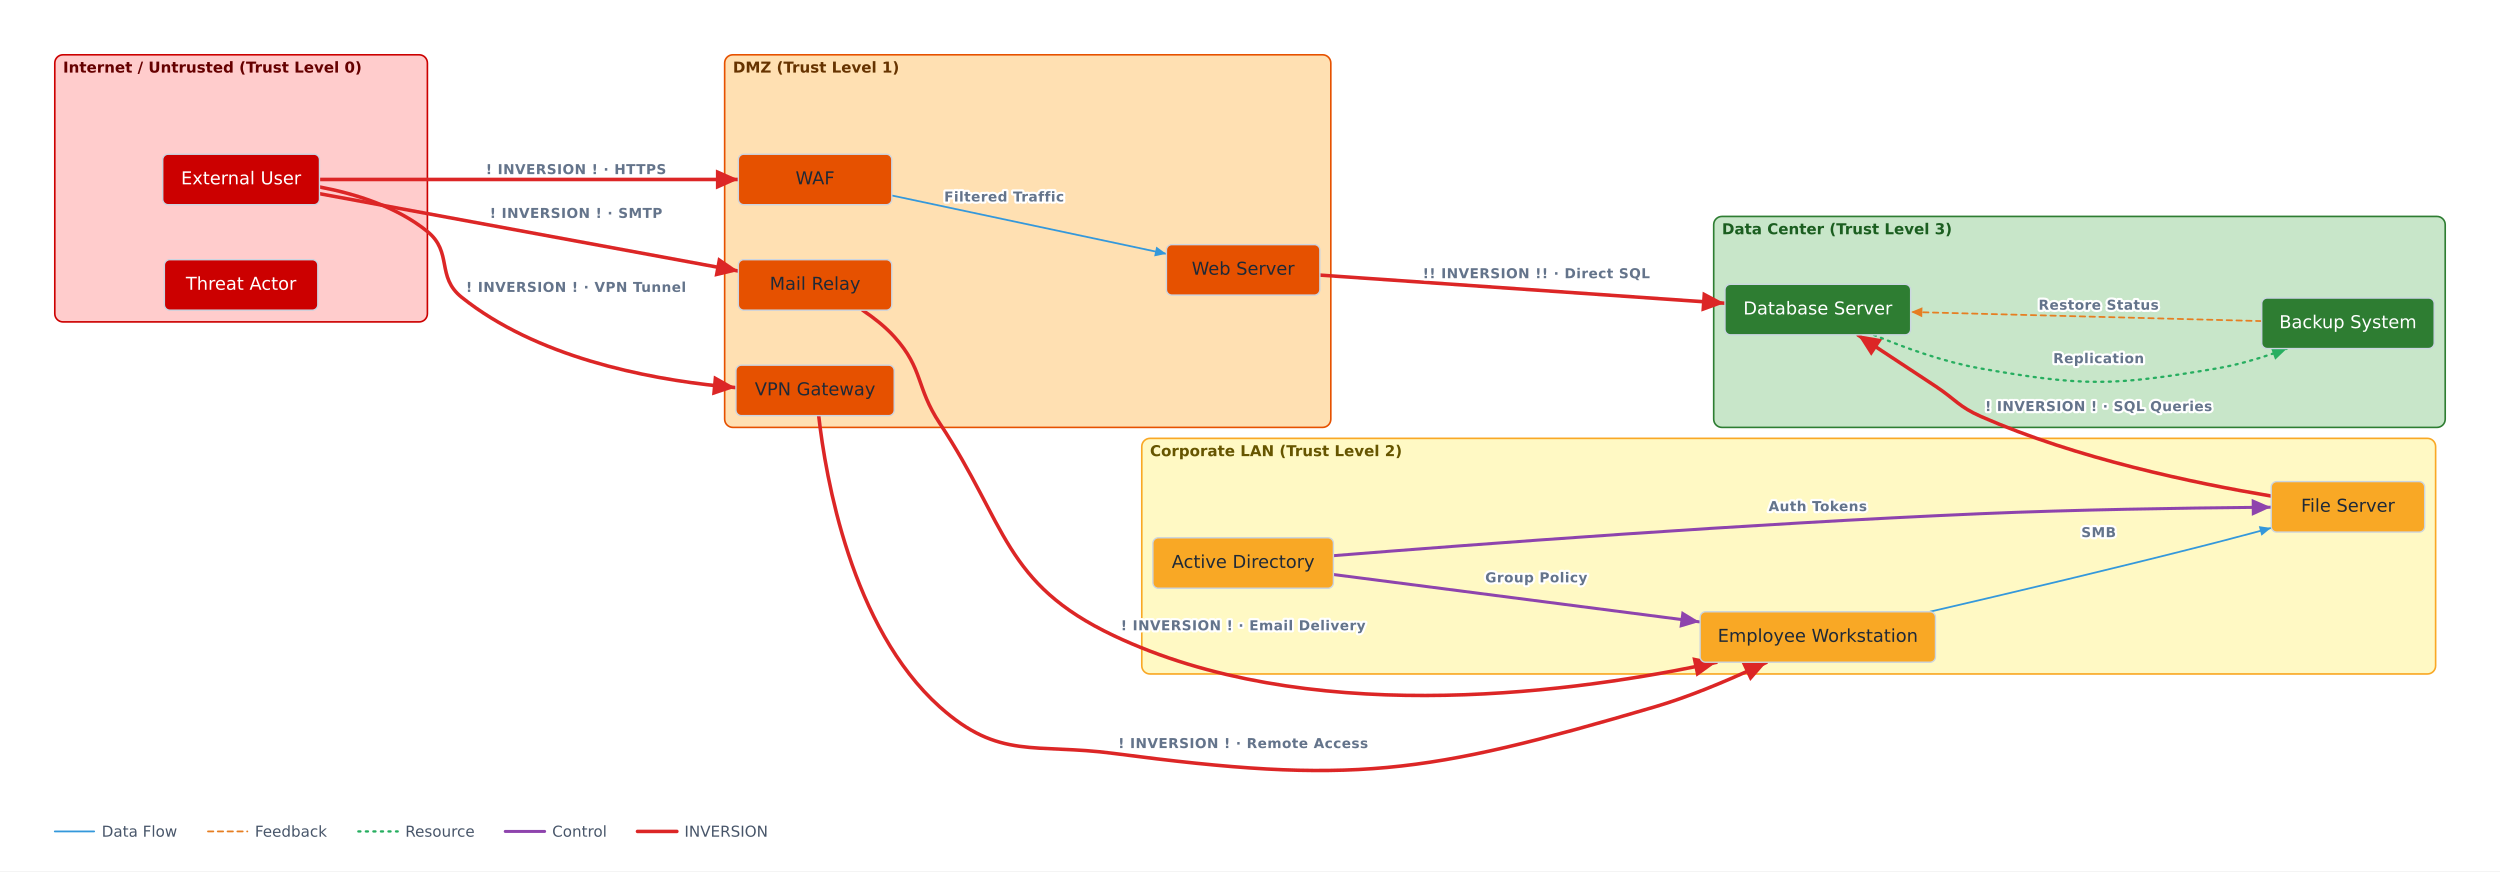
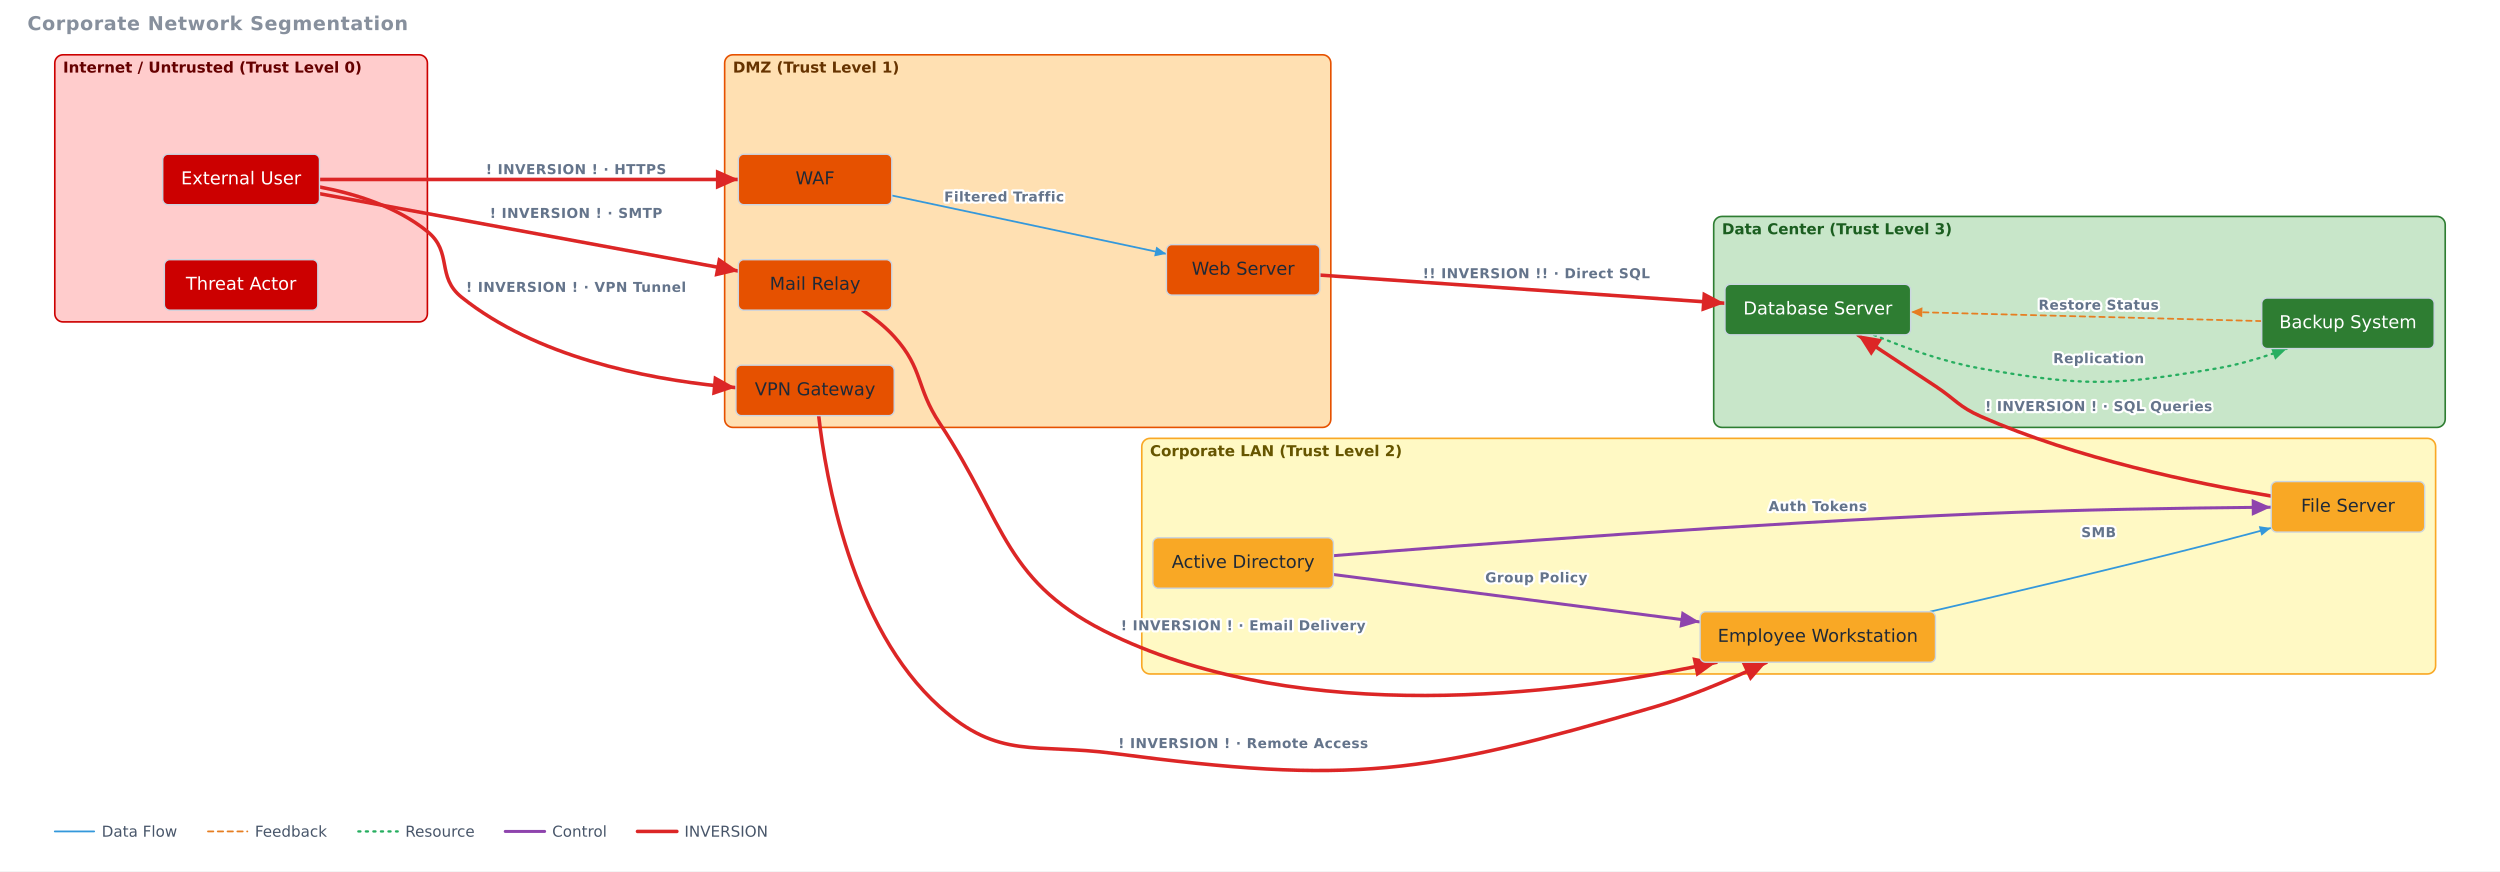
<svg xmlns="http://www.w3.org/2000/svg" width="1825" height="636" viewBox="-40 -32 1825 636" preserveAspectRatio="xMidYMid meet" class="usv-svg usv-privilegegradient" data-usv-engine="svg" data-usv-module="privilegegradient" data-usv-theme="sv_minimal">
  <defs>
    <marker id="usv-arrow-0" viewBox="0 0 10 10" refX="9" refY="5" markerWidth="7" markerHeight="7" orient="auto-start-reverse">
      <path d="M 0 1 L 9 5 L 0 9 z" fill="#dc2626" />
    </marker>
    <marker id="usv-arrow-1" viewBox="0 0 10 10" refX="9" refY="5" markerWidth="7" markerHeight="7" orient="auto-start-reverse">
      <path d="M 0 1 L 9 5 L 0 9 z" fill="#3498db" />
    </marker>
    <marker id="usv-arrow-2" viewBox="0 0 10 10" refX="9" refY="5" markerWidth="7" markerHeight="7" orient="auto-start-reverse">
      <path d="M 0 1 L 9 5 L 0 9 z" fill="#8e44ad" />
    </marker>
    <marker id="usv-arrow-3" viewBox="0 0 10 10" refX="9" refY="5" markerWidth="7" markerHeight="7" orient="auto-start-reverse">
      <path d="M 0 1 L 9 5 L 0 9 z" fill="#27ae60" />
    </marker>
    <marker id="usv-arrow-4" viewBox="0 0 10 10" refX="9" refY="5" markerWidth="7" markerHeight="7" orient="auto-start-reverse">
      <path d="M 0 1 L 9 5 L 0 9 z" fill="#e67e22" />
    </marker>
  </defs>
  <style type="text/css">
.usv-privilegegradient text { font-family: DejaVu Sans; }
</style>
  <rect x="-40" y="-32" width="1825" height="636" rx="0" fill="#ffffff" stroke="none" stroke-width="0" />
  <g class="usv-cluster" data-cluster-id="internet" data-label="Internet / Untrusted (Trust Level 0)" data-trust-level="0" data-zone="internet">
    <rect x="0" y="8" width="272" height="195" rx="6" fill="#ffcccc" stroke="#cc0000" stroke-width="1.2" />
    <text x="6" y="21" text-anchor="start" font-size="11" fill="#660000" font-weight="bold">Internet / Untrusted (Trust Level 0)</text>
  </g>
  <g class="usv-cluster" data-cluster-id="dmz" data-label="DMZ (Trust Level 1)" data-trust-level="1" data-zone="dmz">
    <rect x="489" y="8" width="442.5" height="272" rx="6" fill="#ffe0b2" stroke="#e65100" stroke-width="1.2" />
    <text x="495" y="21" text-anchor="start" font-size="11" fill="#663300" font-weight="bold">DMZ (Trust Level 1)</text>
  </g>
  <g class="usv-cluster" data-cluster-id="corporate" data-label="Corporate LAN (Trust Level 2)" data-trust-level="2" data-zone="corporate">
    <rect x="793.5" y="288" width="944.5" height="172" rx="6" fill="#fff9c4" stroke="#f9a825" stroke-width="1.2" />
    <text x="799.5" y="301" text-anchor="start" font-size="11" fill="#665500" font-weight="bold">Corporate LAN (Trust Level 2)</text>
  </g>
  <g class="usv-cluster" data-cluster-id="datacenter" data-label="Data Center (Trust Level 3)" data-trust-level="3" data-zone="datacenter">
    <rect x="1211" y="126" width="534" height="154" rx="6" fill="#c8e6c9" stroke="#2e7d32" stroke-width="1.2" />
    <text x="1217" y="139" text-anchor="start" font-size="11" fill="#1b5e20" font-weight="bold">Data Center (Trust Level 3)</text>
  </g>
  <g class="usv-edge usv-edge--inversion" data-from="ext_user" data-inversion="true" data-severity="medium" data-to="waf" data-trust-gap="1" data-type="data">
    <path d="M 193.24 99 C 270.09 99 407.64 99 488.88 99 L 498.98 99" fill="none" stroke="#dc2626" stroke-width="2.6" stroke-linecap="round" marker-end="url(#usv-arrow-0)" />
  </g>
  <g class="usv-edge usv-edge--data" data-from="waf" data-to="web_server" data-type="data">
    <path d="M 611.15 110.73 C 664.42 122.05 745.09 139.2 801.46 151.18 L 811.34 153.28" fill="none" stroke="#3498db" stroke-width="1.3" stroke-linecap="round" marker-end="url(#usv-arrow-1)" />
  </g>
  <g class="usv-edge usv-edge--inversion" data-from="ext_user" data-inversion="true" data-severity="medium" data-to="vpn_gateway" data-trust-gap="1" data-type="data">
    <path d="M 193.29 104.49 C 219.54 109.47 249.8 118.96 272 137 C 290.67 152.17 278.22 169.98 297 185 C 351.2 228.36 430.42 244.24 486.55 249.97 L 496.75 250.92" fill="none" stroke="#dc2626" stroke-width="2.6" stroke-linecap="round" marker-end="url(#usv-arrow-0)" />
  </g>
  <g class="usv-edge usv-edge--inversion" data-from="ext_user" data-inversion="true" data-severity="medium" data-to="mail_relay" data-trust-gap="1" data-type="data">
    <path d="M 193.24 109.39 C 270.09 123.58 407.64 148.98 488.88 163.98 L 498.98 165.84" fill="none" stroke="#dc2626" stroke-width="2.6" stroke-linecap="round" marker-end="url(#usv-arrow-0)" />
  </g>
  <g class="usv-edge usv-edge--inversion" data-from="vpn_gateway" data-inversion="true" data-severity="medium" data-to="workstation" data-trust-gap="1" data-type="data">
    <path d="M 557.68 271.76 C 562.64 315.71 581.24 426 646 484 C 689.53 522.99 715.07 510.38 773 518 C 947.7 540.98 998.94 533.67 1168 484 C 1192.5 476.8 1218.7 465.83 1240.2 455.91 L 1249.4 451.59" fill="none" stroke="#dc2626" stroke-width="2.6" stroke-linecap="round" marker-end="url(#usv-arrow-0)" />
  </g>
  <g class="usv-edge usv-edge--control" data-from="ad_server" data-to="workstation" data-type="control">
    <path d="M 933.73 387.44 C 1002.5 396.34 1111.7 410.46 1190.2 420.62 L 1200.6 421.96" fill="none" stroke="#8e44ad" stroke-width="2.21" stroke-linecap="round" marker-end="url(#usv-arrow-2)" />
  </g>
  <g class="usv-edge usv-edge--control" data-from="ad_server" data-to="file_server" data-type="control">
    <path d="M 933.81 373.61 C 1034.9 365.49 1235.5 350.31 1406 343 C 1474.8 340.06 1553.5 338.85 1607.6 338.35 L 1617.7 338.26" fill="none" stroke="#8e44ad" stroke-width="2.21" stroke-linecap="round" marker-end="url(#usv-arrow-2)" />
  </g>
  <g class="usv-edge usv-edge--data" data-from="workstation" data-to="file_server" data-type="data">
    <path d="M 1369.1 414.47 C 1427.4 400.97 1507.7 381.99 1578 364 C 1587.7 361.52 1597.9 358.82 1607.9 356.13 L 1617.8 353.44" fill="none" stroke="#3498db" stroke-width="1.3" stroke-linecap="round" marker-end="url(#usv-arrow-1)" />
  </g>
  <g class="usv-edge usv-edge--inversion" data-from="file_server" data-inversion="true" data-severity="medium" data-to="db_server" data-trust-gap="1" data-type="data">
    <path d="M 1617.8 330.08 C 1562.5 320.84 1475.8 302.77 1406 272 C 1389.9 264.89 1387.7 259.74 1373 250 C 1357.2 239.56 1339.8 228.06 1324.8 218.22 L 1316.4 212.63" fill="none" stroke="#dc2626" stroke-width="2.6" stroke-linecap="round" marker-end="url(#usv-arrow-0)" />
  </g>
  <g class="usv-edge usv-edge--resource" data-from="db_server" data-to="backup" data-type="resource">
    <path d="M 1328 212.54 C 1350.4 221.9 1379.2 232.27 1406 237 C 1481.3 250.29 1502.6 249.72 1578 237 C 1591.9 234.67 1606.4 230.54 1619.8 225.97 L 1629.3 222.59" fill="none" stroke="#27ae60" stroke-width="1.69" stroke-linecap="round" stroke-dasharray="1.5 4" marker-end="url(#usv-arrow-3)" />
  </g>
  <g class="usv-edge usv-edge--feedback" data-from="backup" data-to="db_server" data-type="feedback">
    <path d="M 1610.8 202.39 C 1544 200.65 1437.7 197.89 1365.5 196.01 L 1355.1 195.74" fill="none" stroke="#e67e22" stroke-width="1.3" stroke-linecap="round" stroke-dasharray="3.9 3.25" marker-end="url(#usv-arrow-4)" />
  </g>
  <g class="usv-edge usv-edge--inversion" data-from="mail_relay" data-inversion="true" data-severity="medium" data-to="workstation" data-trust-gap="1" data-type="data">
    <path d="M 589.86 194.56 C 598.08 200.09 606.4 206.66 613 214 C 634.14 237.5 628.56 250.64 646 277 C 695.14 351.28 692.54 393.81 773 432 C 912.13 498.04 1097.4 475.32 1202.9 453.62 L 1212.9 451.53" fill="none" stroke="#dc2626" stroke-width="2.6" stroke-linecap="round" marker-end="url(#usv-arrow-0)" />
  </g>
  <g class="usv-edge usv-edge--inversion" data-from="web_server" data-inversion="true" data-severity="high" data-to="db_server" data-trust-gap="2" data-type="data">
    <path d="M 923.51 168.82 C 996.52 173.9 1125.8 182.88 1208.7 188.63 L 1218.8 189.33" fill="none" stroke="#dc2626" stroke-width="2.6" stroke-linecap="round" marker-end="url(#usv-arrow-0)" />
  </g>
  <g class="usv-node usv-node--component" data-kind="component" data-label="External User" data-node-id="ext_user" data-trust-level="0" data-zone="internet">
    <rect x="78.79" y="80.58" width="114.42" height="36.85" rx="4" fill="#cc0000" stroke="#cbd5e1" stroke-width="1" />
    <text x="136" y="102.58" text-anchor="middle" font-size="13" fill="#ffffff">External User</text>
  </g>
  <g class="usv-node usv-node--component" data-kind="component" data-label="Threat Actor" data-node-id="attacker" data-trust-level="0" data-zone="internet">
    <rect x="80" y="157.57" width="112" height="36.85" rx="4" fill="#cc0000" stroke="#cbd5e1" stroke-width="1" />
    <text x="136" y="179.57" text-anchor="middle" font-size="13" fill="#ffffff">Threat Actor</text>
  </g>
  <g class="usv-node usv-node--component" data-kind="component" data-label="WAF" data-node-id="waf" data-trust-level="1" data-zone="dmz">
    <rect x="499" y="80.58" width="112" height="36.85" rx="4" fill="#e65100" stroke="#cbd5e1" stroke-width="1" />
    <text x="555" y="102.58" text-anchor="middle" font-size="13" fill="#1f2937">WAF</text>
  </g>
  <g class="usv-node usv-node--component" data-kind="component" data-label="Web Server" data-node-id="web_server" data-trust-level="1" data-zone="dmz">
    <rect x="811.5" y="146.57" width="112" height="36.85" rx="4" fill="#e65100" stroke="#cbd5e1" stroke-width="1" />
    <text x="867.5" y="168.57" text-anchor="middle" font-size="13" fill="#1f2937">Web Server</text>
  </g>
  <g class="usv-node usv-node--component" data-kind="component" data-label="Mail Relay" data-node-id="mail_relay" data-trust-level="1" data-zone="dmz">
    <rect x="499" y="157.57" width="112" height="36.85" rx="4" fill="#e65100" stroke="#cbd5e1" stroke-width="1" />
    <text x="555" y="179.57" text-anchor="middle" font-size="13" fill="#1f2937">Mail Relay</text>
  </g>
  <g class="usv-node usv-node--component" data-kind="component" data-label="VPN Gateway" data-node-id="vpn_gateway" data-trust-level="1" data-zone="dmz">
    <rect x="497.24" y="234.57" width="115.53" height="36.85" rx="4" fill="#e65100" stroke="#cbd5e1" stroke-width="1" />
    <text x="555" y="256.57" text-anchor="middle" font-size="13" fill="#1f2937">VPN Gateway</text>
  </g>
  <g class="usv-node usv-node--component" data-kind="component" data-label="Employee Workstation" data-node-id="workstation" data-trust-level="2" data-zone="corporate">
    <rect x="1201.1" y="414.58" width="171.79" height="36.85" rx="4" fill="#f9a825" stroke="#cbd5e1" stroke-width="1" />
    <text x="1287" y="436.58" text-anchor="middle" font-size="13" fill="#1f2937">Employee Workstation</text>
  </g>
  <g class="usv-node usv-node--component" data-kind="component" data-label="Active Directory" data-node-id="ad_server" data-trust-level="2" data-zone="corporate">
    <rect x="801.62" y="360.57" width="131.77" height="36.85" rx="4" fill="#f9a825" stroke="#cbd5e1" stroke-width="1" />
    <text x="867.5" y="382.57" text-anchor="middle" font-size="13" fill="#1f2937">Active Directory</text>
  </g>
  <g class="usv-node usv-node--component" data-kind="component" data-label="File Server" data-node-id="file_server" data-trust-level="2" data-zone="corporate">
    <rect x="1618" y="319.57" width="112" height="36.85" rx="4" fill="#f9a825" stroke="#cbd5e1" stroke-width="1" />
    <text x="1674" y="341.57" text-anchor="middle" font-size="13" fill="#1f2937">File Server</text>
  </g>
  <g class="usv-node usv-node--component" data-kind="component" data-label="Database Server" data-node-id="db_server" data-trust-level="3" data-zone="datacenter">
    <rect x="1219.24" y="175.57" width="135.52" height="36.85" rx="4" fill="#2e7d32" stroke="#cbd5e1" stroke-width="1" />
    <text x="1287" y="197.57" text-anchor="middle" font-size="13" fill="#ffffff">Database Server</text>
  </g>
  <g class="usv-node usv-node--component" data-kind="component" data-label="Backup System" data-node-id="backup" data-trust-level="3" data-zone="datacenter">
    <rect x="1611.06" y="185.57" width="125.88" height="36.85" rx="4" fill="#2e7d32" stroke="#cbd5e1" stroke-width="1" />
    <text x="1674" y="207.57" text-anchor="middle" font-size="13" fill="#ffffff">Backup System</text>
  </g>
+   <text x="-20" y="-10" text-anchor="start" font-size="14" font-weight="600" fill="#475569" opacity="0.65" letter-spacing="0.4">Corporate Network Segmentation</text>
  <g class="usv-edge-label">
    <text x="380.5" y="95.1" text-anchor="middle" font-size="10" font-weight="600" letter-spacing="0.3" fill="#ffffff" stroke="#ffffff" stroke-width="3.2" stroke-linejoin="round">! INVERSION ! · HTTPS</text>
    <text x="380.5" y="95.1" text-anchor="middle" font-size="10" font-weight="600" letter-spacing="0.3" fill="#64748b">! INVERSION ! · HTTPS</text>
  </g>
  <g class="usv-edge-label">
    <text x="693" y="115.1" text-anchor="middle" font-size="10" font-weight="600" letter-spacing="0.3" fill="#ffffff" stroke="#ffffff" stroke-width="3.2" stroke-linejoin="round">Filtered Traffic</text>
    <text x="693" y="115.1" text-anchor="middle" font-size="10" font-weight="600" letter-spacing="0.3" fill="#64748b">Filtered Traffic</text>
  </g>
  <g class="usv-edge-label">
    <text x="380.5" y="181.1" text-anchor="middle" font-size="10" font-weight="600" letter-spacing="0.3" fill="#ffffff" stroke="#ffffff" stroke-width="3.2" stroke-linejoin="round">! INVERSION ! · VPN Tunnel</text>
    <text x="380.5" y="181.1" text-anchor="middle" font-size="10" font-weight="600" letter-spacing="0.3" fill="#64748b">! INVERSION ! · VPN Tunnel</text>
  </g>
  <g class="usv-edge-label">
    <text x="380.5" y="127.1" text-anchor="middle" font-size="10" font-weight="600" letter-spacing="0.3" fill="#ffffff" stroke="#ffffff" stroke-width="3.2" stroke-linejoin="round">! INVERSION ! · SMTP</text>
    <text x="380.5" y="127.1" text-anchor="middle" font-size="10" font-weight="600" letter-spacing="0.3" fill="#64748b">! INVERSION ! · SMTP</text>
  </g>
  <g class="usv-edge-label">
    <text x="867.5" y="514.1" text-anchor="middle" font-size="10" font-weight="600" letter-spacing="0.3" fill="#ffffff" stroke="#ffffff" stroke-width="3.2" stroke-linejoin="round">! INVERSION ! · Remote Access</text>
    <text x="867.5" y="514.1" text-anchor="middle" font-size="10" font-weight="600" letter-spacing="0.3" fill="#64748b">! INVERSION ! · Remote Access</text>
  </g>
  <g class="usv-edge-label">
    <text x="1081.5" y="393.1" text-anchor="middle" font-size="10" font-weight="600" letter-spacing="0.3" fill="#ffffff" stroke="#ffffff" stroke-width="3.2" stroke-linejoin="round">Group Policy</text>
    <text x="1081.5" y="393.1" text-anchor="middle" font-size="10" font-weight="600" letter-spacing="0.3" fill="#64748b">Group Policy</text>
  </g>
  <g class="usv-edge-label">
    <text x="1287" y="341.1" text-anchor="middle" font-size="10" font-weight="600" letter-spacing="0.3" fill="#ffffff" stroke="#ffffff" stroke-width="3.2" stroke-linejoin="round">Auth Tokens</text>
    <text x="1287" y="341.1" text-anchor="middle" font-size="10" font-weight="600" letter-spacing="0.3" fill="#64748b">Auth Tokens</text>
  </g>
  <g class="usv-edge-label">
    <text x="1492" y="360.1" text-anchor="middle" font-size="10" font-weight="600" letter-spacing="0.3" fill="#ffffff" stroke="#ffffff" stroke-width="3.2" stroke-linejoin="round">SMB</text>
    <text x="1492" y="360.1" text-anchor="middle" font-size="10" font-weight="600" letter-spacing="0.3" fill="#64748b">SMB</text>
  </g>
  <g class="usv-edge-label">
    <text x="1492" y="268.1" text-anchor="middle" font-size="10" font-weight="600" letter-spacing="0.3" fill="#ffffff" stroke="#ffffff" stroke-width="3.2" stroke-linejoin="round">! INVERSION ! · SQL Queries</text>
    <text x="1492" y="268.1" text-anchor="middle" font-size="10" font-weight="600" letter-spacing="0.3" fill="#64748b">! INVERSION ! · SQL Queries</text>
  </g>
  <g class="usv-edge-label">
    <text x="1492" y="233.1" text-anchor="middle" font-size="10" font-weight="600" letter-spacing="0.3" fill="#ffffff" stroke="#ffffff" stroke-width="3.2" stroke-linejoin="round">Replication</text>
    <text x="1492" y="233.1" text-anchor="middle" font-size="10" font-weight="600" letter-spacing="0.3" fill="#64748b">Replication</text>
  </g>
  <g class="usv-edge-label">
    <text x="1492" y="194.1" text-anchor="middle" font-size="10" font-weight="600" letter-spacing="0.3" fill="#ffffff" stroke="#ffffff" stroke-width="3.2" stroke-linejoin="round">Restore Status</text>
    <text x="1492" y="194.1" text-anchor="middle" font-size="10" font-weight="600" letter-spacing="0.3" fill="#64748b">Restore Status</text>
  </g>
  <g class="usv-edge-label">
    <text x="867.5" y="428.1" text-anchor="middle" font-size="10" font-weight="600" letter-spacing="0.3" fill="#ffffff" stroke="#ffffff" stroke-width="3.2" stroke-linejoin="round">! INVERSION ! · Email Delivery</text>
    <text x="867.5" y="428.1" text-anchor="middle" font-size="10" font-weight="600" letter-spacing="0.3" fill="#64748b">! INVERSION ! · Email Delivery</text>
  </g>
  <g class="usv-edge-label">
    <text x="1081.5" y="171.1" text-anchor="middle" font-size="10" font-weight="600" letter-spacing="0.3" fill="#ffffff" stroke="#ffffff" stroke-width="3.2" stroke-linejoin="round">!! INVERSION !! · Direct SQL</text>
    <text x="1081.5" y="171.1" text-anchor="middle" font-size="10" font-weight="600" letter-spacing="0.3" fill="#64748b">!! INVERSION !! · Direct SQL</text>
  </g>
  <g class="usv-legend">
    <path d="M 0 574.94 L 28.73 574.94" fill="none" stroke="#3498db" stroke-width="1.3" stroke-linecap="round" />
    <text x="34.25" y="578.8" text-anchor="start" font-size="11.05" fill="#475569">Data Flow</text>
    <path d="M 111.83 574.94 L 140.56 574.94" fill="none" stroke="#e67e22" stroke-width="1.3" stroke-linecap="round" stroke-dasharray="3.9 3.25" />
    <text x="146.08" y="578.8" text-anchor="start" font-size="11.05" fill="#475569">Feedback</text>
    <path d="M 221.59 574.94 L 250.32 574.94" fill="none" stroke="#27ae60" stroke-width="1.69" stroke-linecap="round" stroke-dasharray="1.5 4" />
    <text x="255.84" y="578.8" text-anchor="start" font-size="11.05" fill="#475569">Resource</text>
    <path d="M 328.84 574.94 L 357.57 574.94" fill="none" stroke="#8e44ad" stroke-width="2.21" stroke-linecap="round" />
    <text x="363.09" y="578.8" text-anchor="start" font-size="11.05" fill="#475569">Control</text>
    <path d="M 425.37 574.94 L 454.1 574.94" fill="none" stroke="#dc2626" stroke-width="2.6" stroke-linecap="round" />
    <text x="459.63" y="578.8" text-anchor="start" font-size="11.05" fill="#475569">INVERSION</text>
  </g>
</svg>
